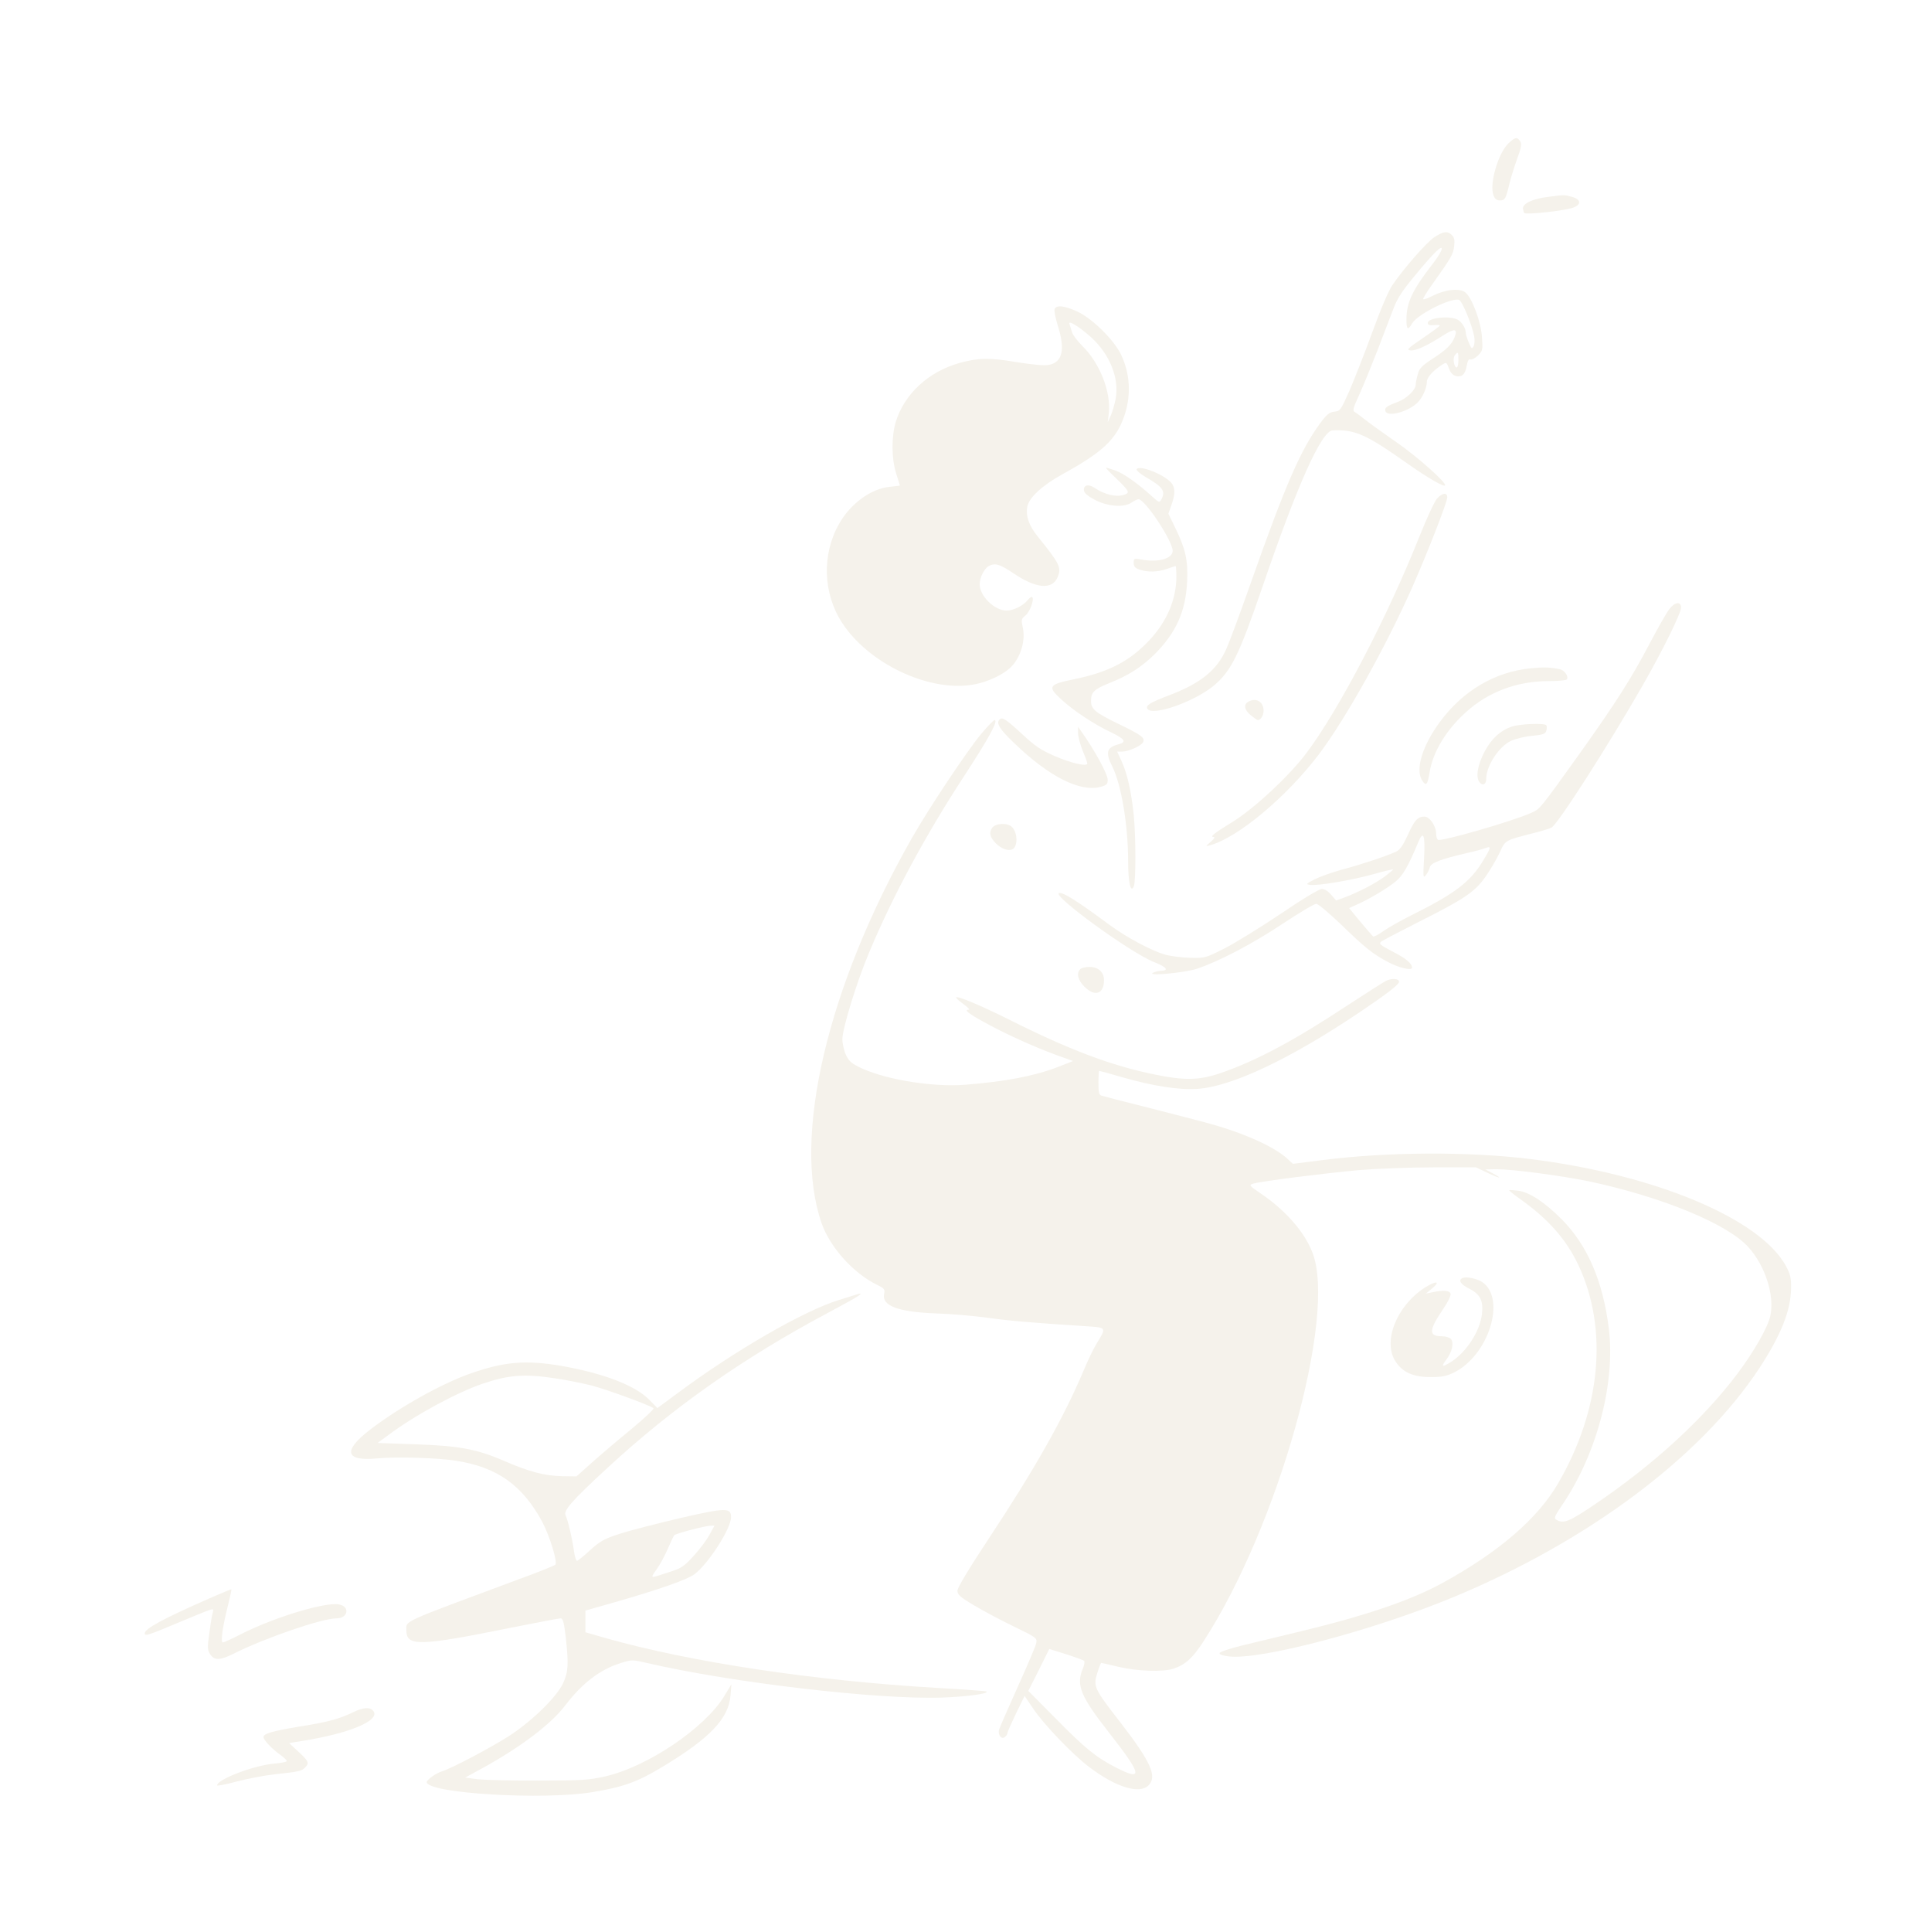
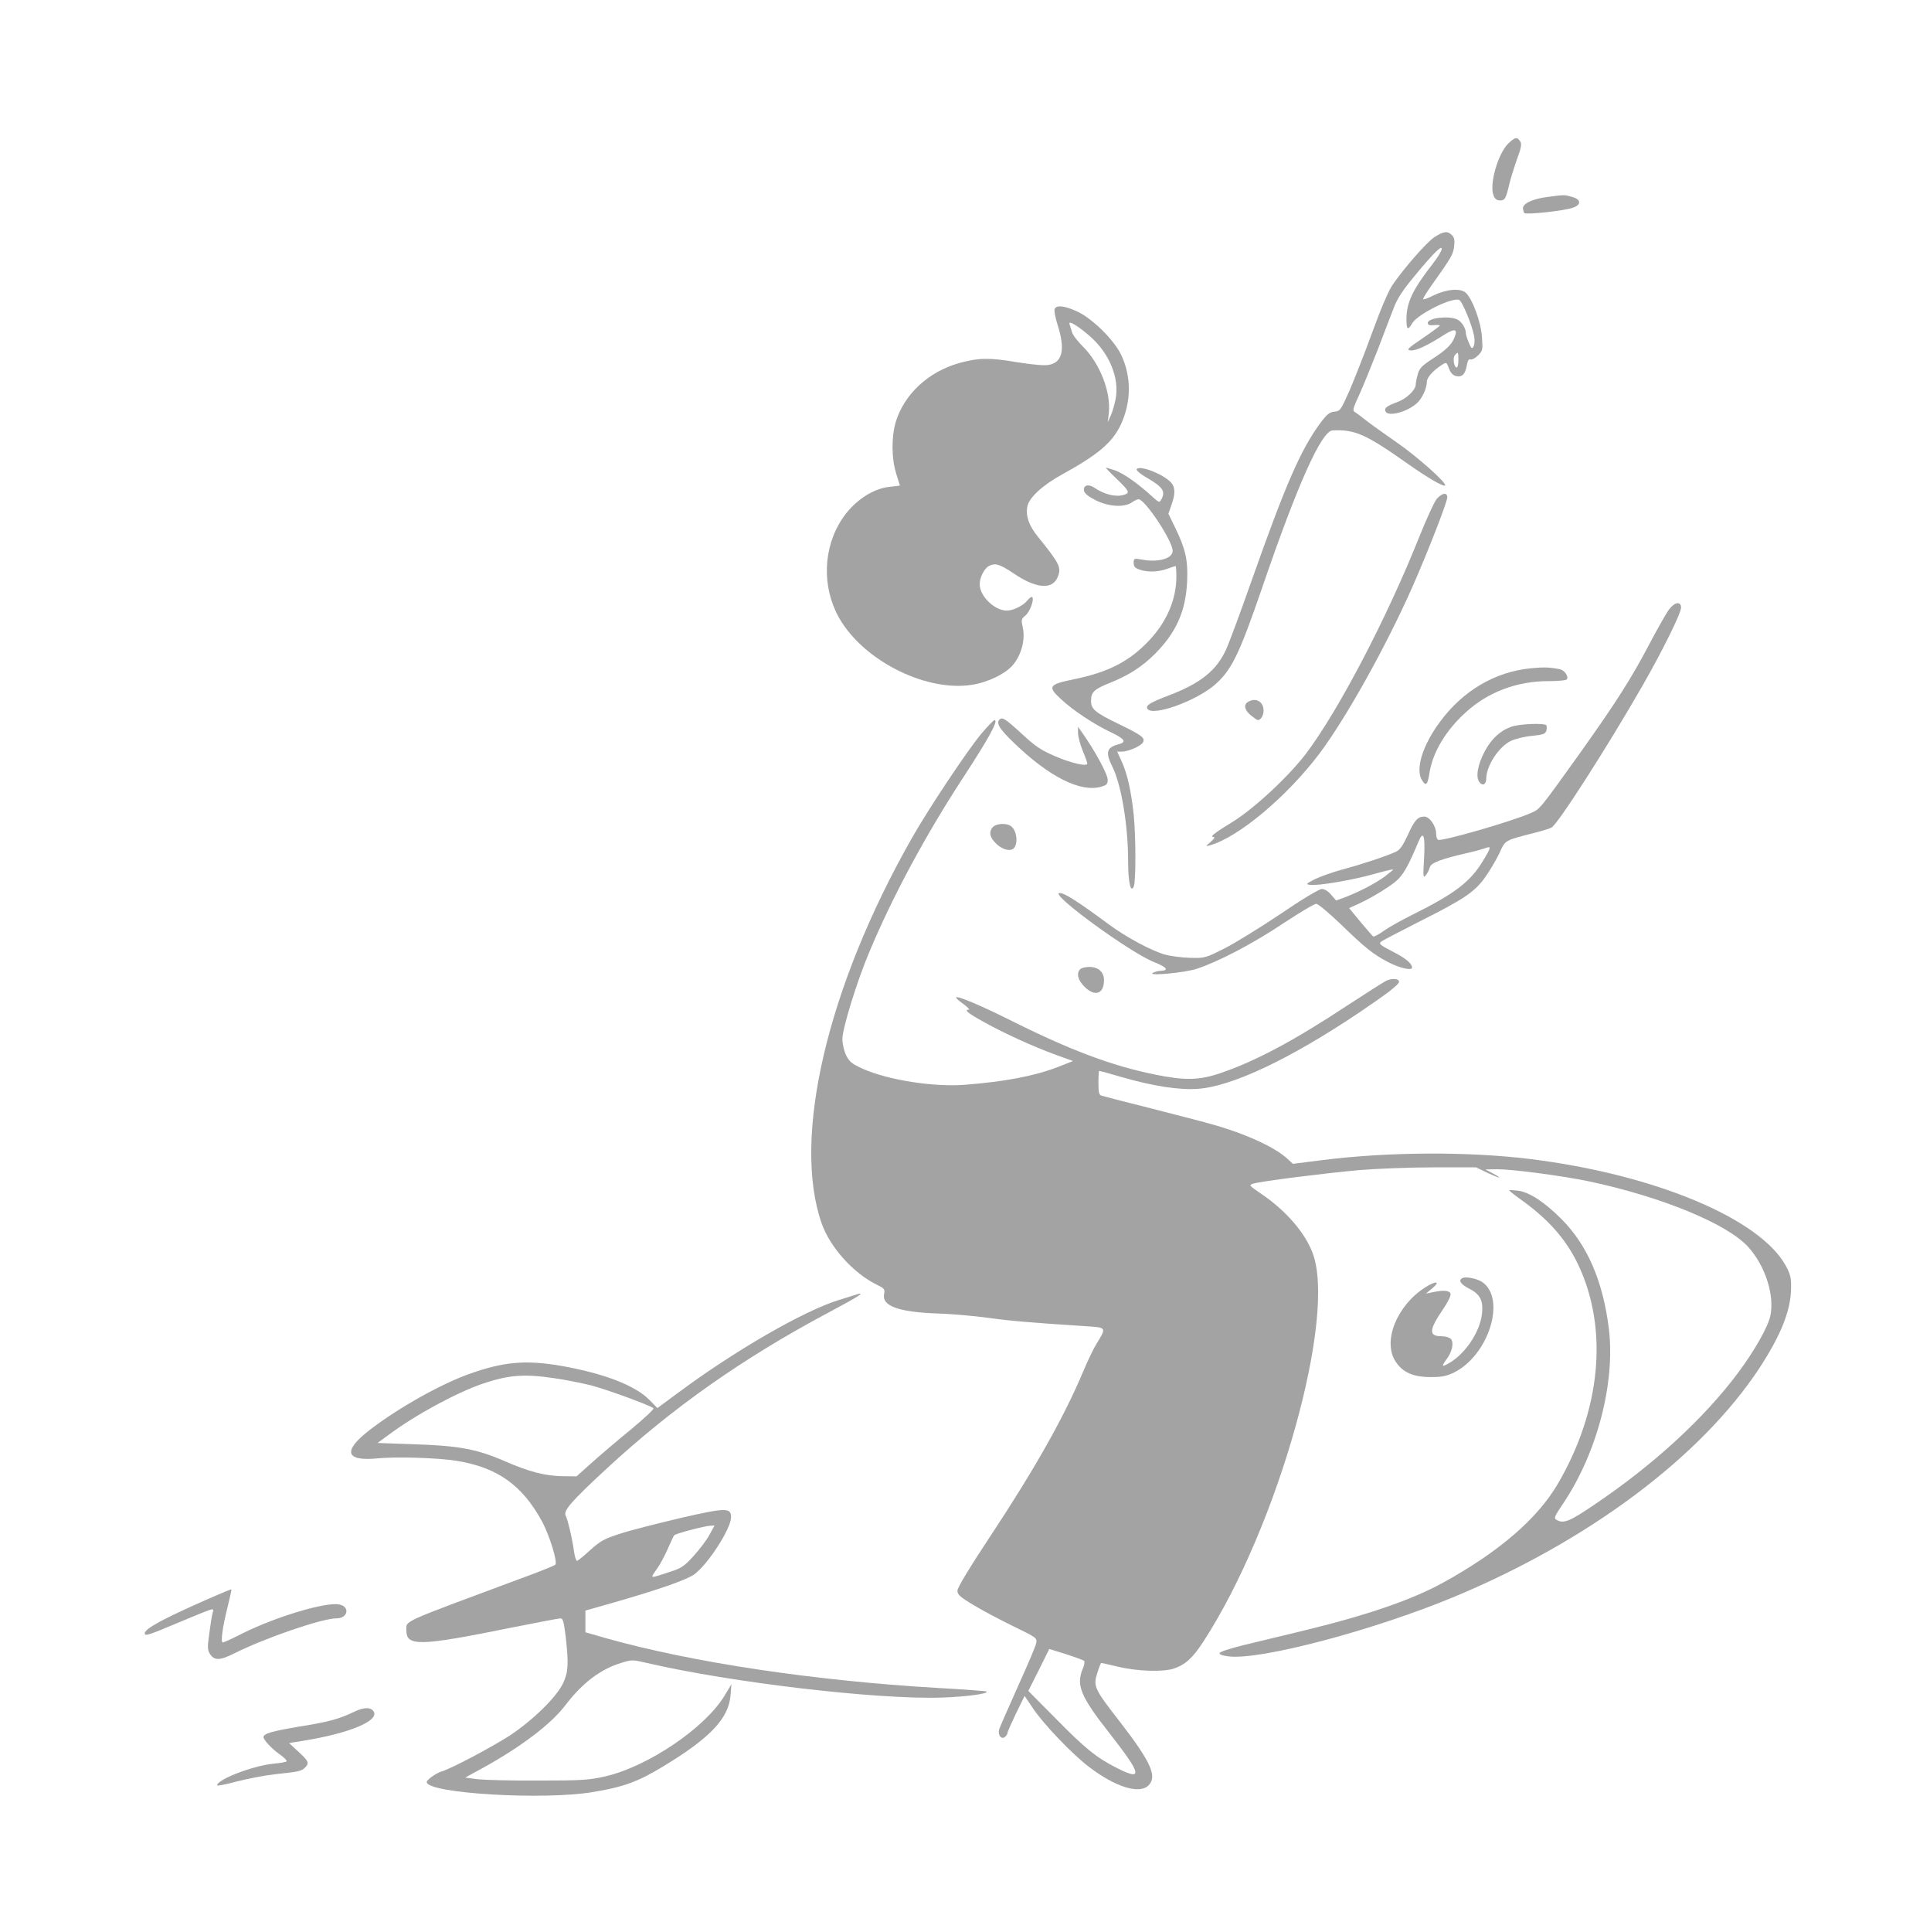
<svg xmlns="http://www.w3.org/2000/svg" version="1.0" width="1040pt" height="1041pt" viewBox="0 0 1040 1041" preserveAspectRatio="xMidYMid meet">
-   <g transform="translate(0,1041) scale(0.1,-0.1)" fill="#F5F2EB" stroke="none">
+   <g transform="translate(0,1041) scale(0.1,-0.1)" fill="#a3a3a3" stroke="none">
    <path d="M8129 9637 c-56 -55 -103 -220 -80 -279 7 -20 18 -28 35 -28 27 0 32 10 51 90 7 30 26 90 41 133 22 58 26 81 18 94 -17 27 -28 25 -65 -10z" />
    <path d="M8342 9349 c-83 -10 -138 -37 -134 -64 2 -11 5 -21 7 -23 10 -10 216 12 263 29 46 16 43 45 -5 58 -42 12 -41 12 -131 0z" />
    <path d="M7729 9131 c-43 -30 -159 -162 -224 -256 -21 -30 -64 -131 -109 -255 -41 -113 -97 -254 -123 -315 -47 -105 -50 -110 -81 -113 -27 -3 -41 -14 -78 -64 -104 -142 -185 -327 -369 -848 -59 -168 -120 -332 -135 -365 -51 -116 -138 -186 -308 -251 -103 -39 -129 -55 -118 -73 26 -42 251 37 357 124 95 80 135 161 262 530 189 553 319 843 379 846 122 5 177 -19 408 -182 105 -74 190 -123 198 -115 12 12 -152 158 -263 234 -66 46 -139 98 -163 117 -24 19 -50 39 -59 44 -15 8 -12 19 24 97 22 49 66 157 98 239 31 83 70 182 85 222 20 54 49 98 113 175 46 57 99 116 116 132 48 46 39 8 -14 -61 -113 -145 -145 -213 -145 -305 0 -55 8 -60 31 -20 29 49 213 141 253 126 16 -6 70 -135 81 -196 4 -20 2 -44 -3 -54 -9 -16 -12 -13 -26 20 -9 21 -16 44 -16 52 0 26 -23 62 -47 73 -46 21 -158 8 -158 -19 0 -11 9 -14 33 -12 17 2 32 1 32 -2 0 -3 -42 -34 -92 -68 -82 -56 -90 -63 -66 -66 28 -3 88 24 178 82 60 38 77 35 60 -10 -16 -41 -45 -69 -122 -119 -55 -36 -69 -50 -77 -82 -6 -21 -11 -46 -11 -55 0 -29 -49 -76 -98 -94 -59 -22 -72 -32 -65 -50 12 -32 120 -4 172 46 27 26 51 79 51 113 0 23 33 60 81 91 25 16 25 15 38 -19 8 -23 21 -37 37 -41 33 -8 51 9 59 56 5 27 11 37 20 33 8 -2 26 7 41 22 25 25 26 31 21 98 -5 83 -53 211 -89 241 -31 25 -107 17 -177 -18 -28 -15 -51 -22 -51 -17 0 5 20 38 45 73 109 153 117 168 122 211 4 32 1 48 -12 60 -23 24 -46 21 -96 -12z m131 -661 c0 -22 -4 -40 -9 -40 -15 0 -23 51 -10 66 17 21 19 18 19 -26z" />
    <path d="M5684 8745 c-4 -9 4 -47 16 -86 42 -131 27 -201 -47 -215 -24 -5 -88 1 -176 15 -147 25 -204 23 -307 -5 -166 -47 -295 -166 -342 -316 -24 -81 -24 -197 2 -280 11 -34 20 -63 20 -64 0 -1 -25 -4 -55 -7 -101 -10 -212 -91 -273 -200 -93 -163 -87 -374 16 -532 141 -218 462 -372 699 -335 87 13 183 60 223 108 44 53 66 133 53 197 -10 46 -9 50 13 68 23 18 48 82 38 99 -3 5 -14 -2 -25 -15 -22 -29 -77 -57 -113 -57 -66 0 -146 78 -146 142 0 36 24 84 49 98 34 18 58 11 133 -39 122 -83 209 -90 238 -21 22 52 11 73 -107 219 -48 59 -66 112 -56 162 9 48 82 115 188 173 194 107 270 171 316 269 57 123 57 259 1 376 -38 79 -152 192 -233 231 -70 33 -116 38 -125 15z m195 -151 c102 -92 154 -222 134 -332 -6 -31 -18 -73 -27 -92 l-16 -35 6 50 c12 114 -49 268 -140 358 -29 29 -56 64 -59 79 -4 14 -10 33 -13 42 -9 24 52 -14 115 -70z" />
    <path d="M6018 7830 c65 -63 72 -74 46 -84 -44 -17 -108 -3 -166 36 -32 22 -60 14 -56 -15 2 -15 22 -31 62 -52 70 -35 155 -41 196 -12 13 9 30 17 36 17 35 0 184 -225 184 -278 0 -42 -78 -64 -167 -47 -41 7 -43 7 -43 -18 0 -19 7 -28 31 -36 44 -15 99 -14 149 4 23 8 44 15 46 15 2 0 4 -26 4 -57 0 -122 -51 -241 -144 -341 -107 -115 -222 -174 -408 -212 -136 -28 -144 -39 -70 -107 64 -60 177 -135 268 -178 78 -37 88 -54 40 -66 -62 -17 -69 -43 -32 -118 49 -96 86 -317 86 -512 0 -113 14 -176 31 -134 11 30 11 268 -1 386 -14 129 -34 218 -65 287 l-24 52 24 0 c36 0 104 30 115 50 13 24 -5 38 -131 99 -126 61 -149 80 -149 124 0 47 16 63 98 96 105 42 175 87 246 157 115 116 166 229 174 390 5 116 -8 175 -65 292 l-36 74 16 46 c22 60 21 95 0 120 -39 46 -172 98 -187 74 -3 -6 18 -24 46 -41 96 -55 111 -77 87 -122 -10 -19 -12 -18 -52 18 -72 66 -151 122 -196 138 -24 8 -46 15 -50 15 -3 -1 22 -27 57 -60z" />
    <path d="M7745 7724 c-13 -14 -56 -107 -96 -207 -172 -432 -433 -932 -609 -1166 -94 -124 -281 -298 -398 -370 -103 -63 -124 -81 -100 -81 7 -1 0 -12 -17 -26 -29 -25 -29 -25 -5 -19 153 42 416 263 590 493 144 192 358 575 501 897 83 188 189 460 189 485 0 28 -26 25 -55 -6z" />
    <path d="M8996 7127 c-14 -18 -61 -101 -105 -184 -100 -191 -183 -320 -373 -587 -224 -313 -218 -305 -268 -327 -102 -45 -483 -155 -500 -144 -6 4 -10 18 -10 33 0 41 -35 92 -63 92 -36 0 -54 -19 -90 -100 -26 -56 -42 -79 -63 -89 -52 -24 -187 -69 -289 -96 -55 -15 -122 -39 -150 -53 -48 -25 -49 -27 -22 -30 43 -5 227 26 340 58 56 16 103 27 105 25 2 -1 -19 -18 -45 -38 -52 -38 -141 -84 -215 -112 l-47 -17 -27 31 c-16 19 -35 31 -50 31 -14 0 -103 -53 -222 -134 -109 -73 -245 -157 -302 -186 -103 -52 -107 -53 -185 -51 -44 1 -105 9 -135 17 -76 22 -209 93 -305 164 -169 125 -243 172 -266 168 -49 -7 385 -323 511 -372 68 -27 82 -45 37 -47 -12 0 -31 -5 -42 -10 -42 -20 169 -1 235 21 116 38 302 135 465 244 88 58 168 106 179 106 10 0 68 -49 130 -108 134 -130 175 -163 261 -208 58 -30 125 -45 125 -28 0 22 -31 49 -101 85 -75 39 -80 44 -63 57 11 7 100 54 199 104 245 123 302 161 359 241 25 35 60 94 77 130 34 73 24 67 199 112 35 9 73 21 82 26 34 18 305 441 490 764 109 190 208 391 208 421 0 35 -34 31 -64 -9z m-1321 -1340 c-6 -104 -5 -111 10 -92 9 11 18 30 21 42 6 24 59 44 206 78 37 8 79 20 93 25 33 13 32 5 -11 -66 -69 -115 -149 -177 -388 -296 -55 -27 -123 -66 -149 -84 -26 -19 -51 -32 -56 -30 -4 3 -35 38 -69 79 l-61 74 42 19 c66 29 158 84 206 122 42 34 69 81 125 215 27 66 38 36 31 -86z" />
    <path d="M8249 6809 c-192 -19 -365 -121 -488 -288 -95 -128 -135 -258 -96 -317 21 -32 29 -23 40 46 18 109 89 227 196 323 120 109 275 167 445 167 51 0 96 4 99 10 10 16 -14 49 -38 54 -54 11 -87 12 -158 5z" />
    <path d="M6728 6629 c-27 -15 -22 -44 13 -73 17 -14 34 -26 38 -26 16 0 31 25 31 51 0 48 -41 72 -82 48z" />
    <path d="M5387 6533 c-20 -19 0 -52 81 -129 186 -179 353 -263 463 -234 33 9 39 15 39 38 0 31 -71 161 -143 262 l-17 24 0 -34 c0 -19 12 -62 25 -95 14 -33 25 -64 25 -69 0 -18 -88 2 -175 40 -74 32 -105 52 -179 121 -86 79 -104 91 -119 76z" />
    <path d="M5290 6458 c-77 -92 -286 -406 -375 -563 -457 -803 -647 -1617 -487 -2076 46 -131 172 -270 299 -332 39 -19 43 -24 38 -48 -14 -65 74 -98 280 -106 77 -2 201 -13 275 -23 122 -17 225 -26 533 -46 112 -7 111 -6 57 -94 -16 -25 -47 -90 -70 -145 -107 -254 -264 -532 -511 -905 -107 -162 -169 -265 -169 -281 0 -21 14 -34 88 -78 48 -29 144 -80 214 -114 122 -59 128 -63 123 -89 -2 -15 -47 -120 -99 -235 -51 -114 -97 -218 -101 -231 -9 -30 12 -57 31 -41 8 6 14 16 14 22 0 6 21 53 46 105 l46 94 46 -68 c56 -84 214 -249 302 -315 143 -109 271 -148 320 -99 48 48 13 126 -153 341 -141 181 -146 193 -123 265 9 30 19 54 21 54 2 0 43 -9 92 -21 102 -24 239 -29 298 -10 63 21 103 57 160 145 403 619 722 1757 588 2098 -42 109 -144 226 -275 315 -69 47 -69 48 -41 56 45 13 379 55 565 72 95 8 277 15 403 15 l230 0 63 -30 c68 -32 85 -33 25 -1 l-38 20 62 1 c84 0 344 -34 495 -65 392 -83 748 -229 861 -355 91 -101 142 -260 118 -371 -13 -60 -88 -192 -176 -309 -183 -244 -453 -492 -770 -706 -136 -92 -167 -105 -205 -84 -17 9 -14 17 36 91 182 272 280 648 245 939 -32 257 -115 450 -255 591 -91 91 -171 144 -232 153 -26 3 -49 5 -50 3 -2 -2 23 -22 55 -45 153 -108 251 -218 317 -357 163 -345 123 -781 -110 -1180 -110 -188 -317 -367 -621 -534 -170 -93 -409 -175 -765 -261 -113 -27 -256 -62 -319 -77 -63 -16 -116 -33 -118 -40 -3 -7 15 -14 49 -18 171 -21 779 140 1213 320 726 302 1332 755 1647 1233 117 179 170 312 171 432 1 54 -4 74 -28 119 -139 255 -707 493 -1379 576 -333 41 -766 39 -1120 -6 l-158 -20 -27 25 c-67 64 -232 139 -416 190 -49 14 -198 52 -330 86 -132 33 -248 63 -257 66 -15 4 -18 17 -18 70 0 35 2 64 4 64 3 0 58 -15 123 -34 166 -48 308 -70 407 -63 184 12 499 161 871 411 150 101 215 151 215 166 0 18 -40 20 -70 5 -17 -9 -108 -67 -203 -129 -289 -191 -498 -303 -689 -368 -114 -39 -192 -41 -353 -8 -233 47 -462 133 -790 298 -151 75 -274 127 -282 118 -3 -2 14 -18 38 -35 23 -17 37 -31 31 -31 -29 0 -5 -20 81 -67 111 -62 270 -134 391 -178 l89 -32 -81 -32 c-128 -49 -284 -79 -502 -96 -168 -13 -413 25 -552 87 -57 26 -70 37 -88 72 -11 23 -20 62 -20 87 0 57 78 311 145 469 126 301 303 630 509 945 135 207 189 305 166 305 -5 0 -37 -33 -70 -72z m553 -4997 c4 -4 1 -24 -8 -44 -36 -87 -11 -148 143 -344 177 -226 185 -263 37 -187 -106 54 -167 103 -326 265 l-147 148 57 113 56 113 90 -28 c50 -16 93 -32 98 -36z" />
    <path d="M8145 6494 c-60 -21 -107 -65 -143 -132 -38 -72 -50 -138 -29 -166 17 -23 37 -13 37 18 0 69 68 173 133 204 24 11 75 24 114 27 60 6 72 11 77 28 3 11 3 24 0 29 -8 13 -146 8 -189 -8z" />
    <path d="M5347 5949 c-18 -26 -12 -51 21 -84 27 -27 63 -41 87 -32 31 13 31 89 -1 121 -23 24 -89 21 -107 -5z" />
    <path d="M5822 5188 c-22 -22 -13 -59 22 -94 57 -57 106 -40 106 35 0 43 -31 71 -78 71 -21 0 -43 -5 -50 -12z" />
    <path d="M7883 3524 c-26 -11 -12 -34 36 -58 59 -30 76 -65 68 -136 -11 -95 -86 -209 -171 -261 -45 -27 -50 -24 -22 14 32 41 43 91 26 112 -7 8 -29 15 -49 15 -73 0 -71 32 9 150 23 33 40 69 38 78 -4 19 -37 22 -98 9 l-35 -7 35 29 c46 39 19 41 -41 3 -152 -98 -229 -291 -157 -399 38 -58 95 -83 189 -83 60 0 85 5 126 25 186 93 281 395 153 486 -27 19 -87 32 -107 23z" />
    <path d="M4600 3430 c-14 -4 -50 -16 -80 -25 -190 -59 -559 -272 -866 -500 l-111 -82 -42 43 c-77 79 -246 144 -479 185 -191 32 -306 22 -490 -43 -153 -54 -382 -182 -537 -301 -150 -115 -135 -172 40 -155 100 10 326 3 424 -13 222 -35 357 -132 464 -330 40 -76 83 -217 70 -230 -5 -5 -94 -41 -199 -79 -640 -238 -604 -221 -604 -274 0 -88 68 -87 566 14 137 27 256 50 265 50 13 0 18 -19 28 -100 16 -148 14 -188 -14 -249 -35 -75 -165 -202 -290 -284 -95 -61 -311 -176 -365 -192 -30 -9 -80 -45 -80 -57 0 -61 628 -99 895 -54 165 27 245 56 382 140 250 151 350 257 360 380 l5 61 -38 -63 c-105 -173 -414 -382 -644 -434 -84 -19 -125 -22 -355 -22 -143 -1 -291 3 -329 7 l-69 9 97 53 c206 114 367 236 444 338 90 118 187 192 297 226 60 19 63 19 144 0 453 -105 1235 -197 1586 -186 137 5 255 21 242 33 -2 2 -120 11 -263 19 -668 39 -1326 138 -1784 267 l-115 33 0 58 0 59 155 44 c244 70 395 123 433 152 75 56 197 246 197 307 0 52 -27 52 -271 -4 -123 -29 -269 -66 -324 -84 -88 -28 -108 -39 -164 -89 -34 -32 -67 -58 -71 -58 -5 0 -12 21 -16 48 -9 69 -34 173 -45 195 -15 26 29 77 224 257 353 326 733 593 1187 835 184 98 216 120 140 95z m-1613 -446 c58 -8 146 -26 196 -38 86 -22 323 -109 339 -124 4 -4 -49 -54 -119 -112 -70 -57 -165 -138 -211 -179 l-85 -76 -76 1 c-95 2 -177 23 -311 81 -149 65 -246 83 -485 91 l-200 7 60 44 c143 107 367 228 508 276 140 47 224 53 384 29z m836 -845 c-15 -28 -54 -79 -85 -113 -48 -53 -66 -66 -120 -83 -123 -40 -115 -42 -78 13 19 26 45 76 60 111 15 35 30 66 34 71 9 9 163 50 194 51 l23 1 -28 -51z" />
    <path d="M1125 1796 c-250 -110 -345 -162 -345 -187 0 -16 20 -10 174 55 83 35 162 67 175 71 22 7 23 5 17 -16 -4 -13 -12 -63 -18 -110 -11 -77 -10 -90 5 -113 23 -34 53 -33 127 4 167 84 475 190 554 190 62 0 74 64 13 75 -73 14 -341 -67 -518 -155 -54 -28 -103 -50 -108 -50 -13 0 -2 81 25 189 13 52 23 96 21 97 -1 2 -56 -21 -122 -50z" />
    <path d="M1905 1185 c-78 -38 -139 -54 -297 -79 -142 -24 -188 -37 -188 -56 0 -15 47 -65 89 -94 22 -16 39 -32 36 -36 -2 -4 -34 -10 -70 -13 -109 -10 -305 -85 -305 -117 0 -4 48 5 106 21 58 15 151 33 207 39 130 14 142 17 161 36 24 24 20 34 -35 85 l-51 47 74 12 c250 40 413 108 382 158 -16 25 -53 24 -109 -3z" />
  </g>
</svg>
